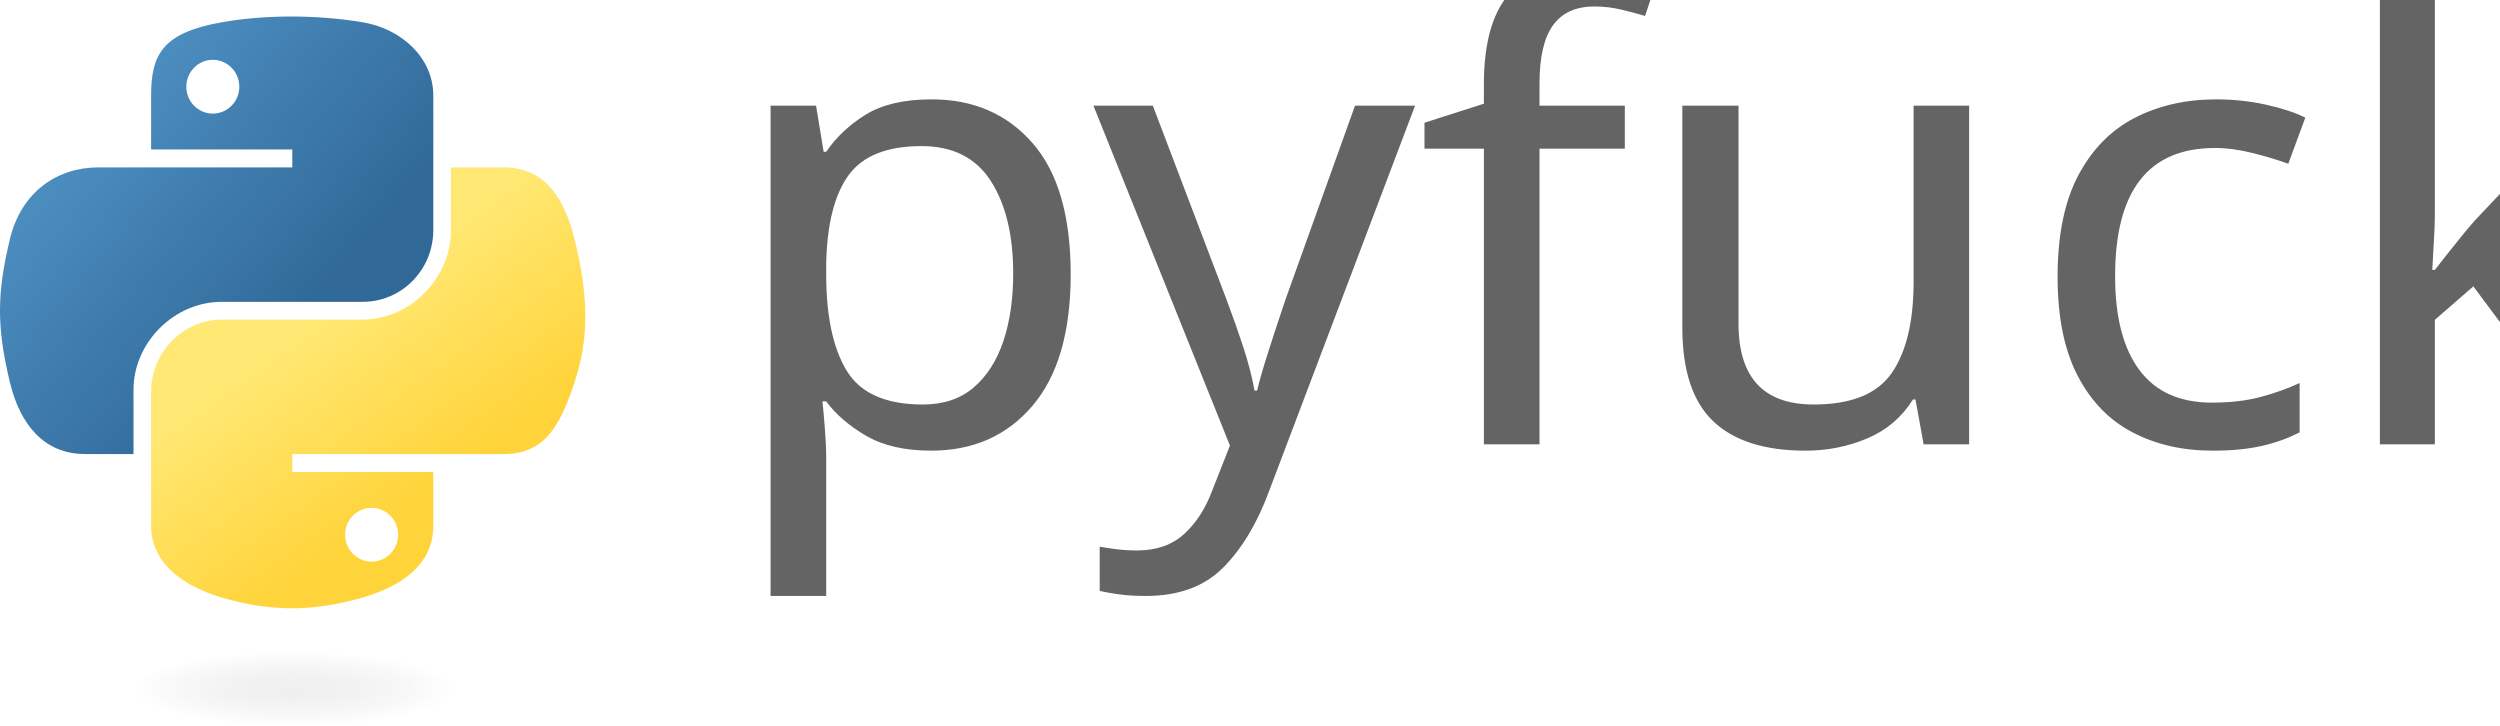
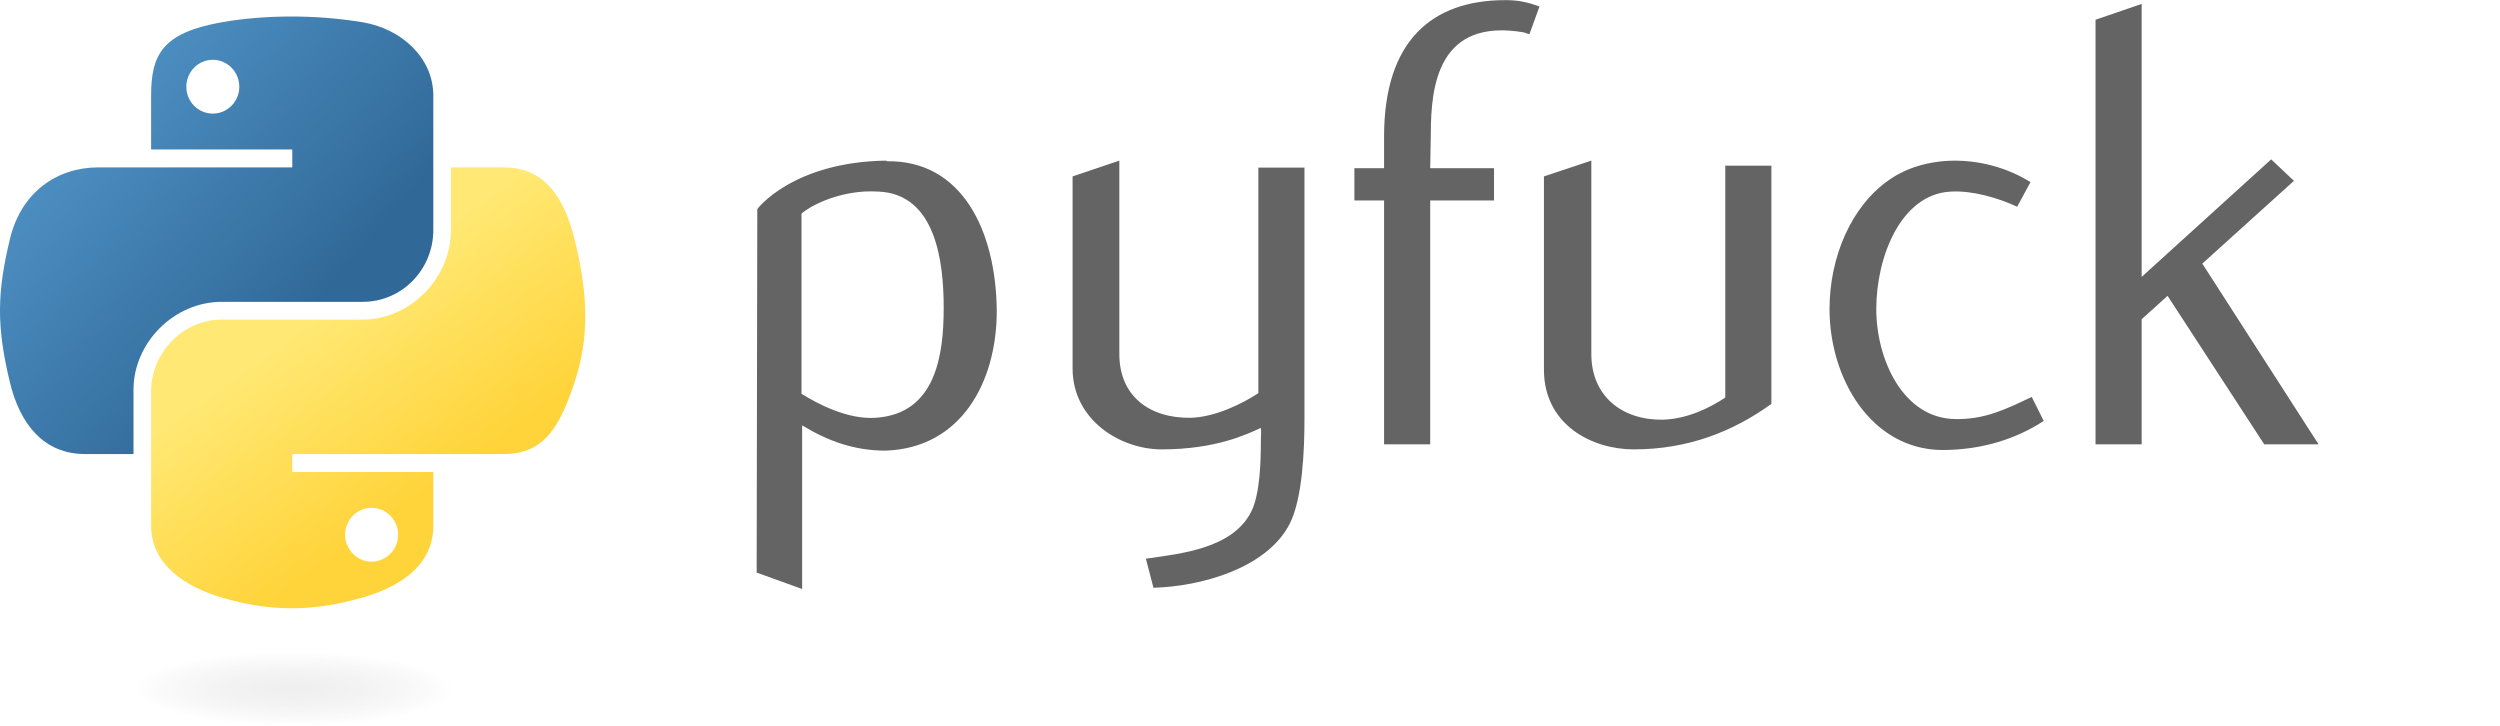
<svg xmlns="http://www.w3.org/2000/svg" xmlns:xlink="http://www.w3.org/1999/xlink" version="1.0" width="356.1pt" height="103.353pt" id="svg2">
  <defs id="defs4">
    <linearGradient id="linearGradient2795">
      <stop style="stop-color:#b8b8b8;stop-opacity:0.498" offset="0" id="stop2797" />
      <stop style="stop-color:#7f7f7f;stop-opacity:0" offset="1" id="stop2799" />
    </linearGradient>
    <linearGradient id="linearGradient2787">
      <stop style="stop-color:#7f7f7f;stop-opacity:0.5" offset="0" id="stop2789" />
      <stop style="stop-color:#7f7f7f;stop-opacity:0" offset="1" id="stop2791" />
    </linearGradient>
    <linearGradient id="linearGradient3676">
      <stop style="stop-color:#b2b2b2;stop-opacity:0.5" offset="0" id="stop3678" />
      <stop style="stop-color:#b3b3b3;stop-opacity:0" offset="1" id="stop3680" />
    </linearGradient>
    <linearGradient id="linearGradient3236">
      <stop style="stop-color:#f4f4f4;stop-opacity:1" offset="0" id="stop3244" />
      <stop style="stop-color:#ffffff;stop-opacity:1" offset="1" id="stop3240" />
    </linearGradient>
    <linearGradient id="linearGradient4671">
      <stop style="stop-color:#ffd43b;stop-opacity:1" offset="0" id="stop4673" />
      <stop style="stop-color:#ffe873;stop-opacity:1" offset="1" id="stop4675" />
    </linearGradient>
    <linearGradient id="linearGradient4689">
      <stop style="stop-color:#5a9fd4;stop-opacity:1" offset="0" id="stop4691" />
      <stop style="stop-color:#306998;stop-opacity:1" offset="1" id="stop4693" />
    </linearGradient>
    <linearGradient x1="224.24" y1="144.757" x2="-65.309" y2="144.757" id="linearGradient2987" xlink:href="#linearGradient4671" gradientUnits="userSpaceOnUse" gradientTransform="translate(100.2702,99.61116)" />
    <linearGradient x1="172.942" y1="77.476" x2="26.67" y2="76.313" id="linearGradient2990" xlink:href="#linearGradient4689" gradientUnits="userSpaceOnUse" gradientTransform="translate(100.2702,99.61116)" />
    <linearGradient x1="172.942" y1="77.476" x2="26.67" y2="76.313" id="linearGradient2587" xlink:href="#linearGradient4689" gradientUnits="userSpaceOnUse" gradientTransform="translate(100.2702,99.61116)" />
    <linearGradient x1="224.24" y1="144.757" x2="-65.309" y2="144.757" id="linearGradient2589" xlink:href="#linearGradient4671" gradientUnits="userSpaceOnUse" gradientTransform="translate(100.2702,99.61116)" />
    <linearGradient x1="172.942" y1="77.476" x2="26.67" y2="76.313" id="linearGradient2248" xlink:href="#linearGradient4689" gradientUnits="userSpaceOnUse" gradientTransform="translate(100.2702,99.61116)" />
    <linearGradient x1="224.24" y1="144.757" x2="-65.309" y2="144.757" id="linearGradient2250" xlink:href="#linearGradient4671" gradientUnits="userSpaceOnUse" gradientTransform="translate(100.2702,99.61116)" />
    <linearGradient x1="224.24" y1="144.757" x2="-65.309" y2="144.757" id="linearGradient2255" xlink:href="#linearGradient4671" gradientUnits="userSpaceOnUse" gradientTransform="matrix(0.562541,0,0,0.567972,-11.5974,-7.60954)" />
    <linearGradient x1="172.942" y1="76.176" x2="26.67" y2="76.313" id="linearGradient2258" xlink:href="#linearGradient4689" gradientUnits="userSpaceOnUse" gradientTransform="matrix(0.562541,0,0,0.567972,-11.5974,-7.60954)" />
    <radialGradient cx="61.519" cy="132.286" r="29.037" fx="61.519" fy="132.286" id="radialGradient2801" xlink:href="#linearGradient2795" gradientUnits="userSpaceOnUse" gradientTransform="matrix(1,0,0,0.177966,0,108.7434)" />
    <linearGradient x1="150.961" y1="192.352" x2="112.031" y2="137.273" id="linearGradient1475" xlink:href="#linearGradient4671" gradientUnits="userSpaceOnUse" gradientTransform="matrix(0.562541,0,0,0.567972,-9.399749,-5.305317)" />
    <linearGradient x1="26.649" y1="20.604" x2="135.665" y2="114.398" id="linearGradient1478" xlink:href="#linearGradient4689" gradientUnits="userSpaceOnUse" gradientTransform="matrix(0.562541,0,0,0.567972,-9.399749,-5.305317)" />
    <radialGradient cx="61.519" cy="132.286" r="29.037" fx="61.519" fy="132.286" id="radialGradient1480" xlink:href="#linearGradient2795" gradientUnits="userSpaceOnUse" gradientTransform="matrix(2.382716e-8,-0.296405,1.43676,4.683673e-7,-128.544,150.5202)" />
  </defs>
  <g id="g2303" transform="translate(-5.591371,-3.261633)">
    <path id="path1948" style="fill:url(#linearGradient1478);fill-opacity:1" d="m 60.51,6.398 c -4.584,0.021 -8.961,0.412 -12.812,1.094 C 36.351,9.496 34.291,13.692 34.291,21.429 v 10.219 h 26.812 v 3.406 h -26.812 -10.062 c -7.792,0 -14.616,4.684 -16.75,13.594 -2.462,10.213 -2.571,16.586 0,27.25 1.906,7.938 6.458,13.594 14.25,13.594 h 9.219 v -12.25 c 0,-8.85 7.657,-16.656 16.75,-16.656 h 26.781 c 7.455,0 13.406,-6.138 13.406,-13.625 v -25.531 c 0,-7.266 -6.13,-12.725 -13.406,-13.938 -4.606,-0.767 -9.385,-1.115 -13.969,-1.094 z m -14.5,8.219 c 2.77,0 5.031,2.299 5.031,5.125 -2e-6,2.816 -2.262,5.094 -5.031,5.094 -2.779,-1e-6 -5.031,-2.277 -5.031,-5.094 -1e-6,-2.826 2.252,-5.125 5.031,-5.125 z" />
    <path id="path1950" style="fill:url(#linearGradient1475);fill-opacity:1" d="m 91.229,35.054 v 11.906 c 0,9.231 -7.826,17 -16.75,17 h -26.781 c -7.336,0 -13.406,6.278 -13.406,13.625 v 25.531 c 0,7.266 6.319,11.54 13.406,13.625 8.487,2.496 16.626,2.947 26.781,0 6.75,-1.954 13.406,-5.888 13.406,-13.625 V 92.898 h -26.781 v -3.406 h 26.781 13.406 c 7.792,0 10.696,-5.435 13.406,-13.594 2.799,-8.399 2.68,-16.476 0,-27.25 -1.926,-7.757 -5.604,-13.594 -13.406,-13.594 z m -15.062,64.656 c 2.779,3e-6 5.031,2.277 5.031,5.094 -2e-6,2.826 -2.252,5.125 -5.031,5.125 -2.77,0 -5.031,-2.299 -5.031,-5.125 2e-6,-2.816 2.262,-5.094 5.031,-5.094 z" />
    <path id="path1894" style="opacity:0.444;fill:url(#radialGradient1480);fill-opacity:1;fill-rule:nonzero;stroke:none;stroke-width:20;stroke-miterlimit:4;stroke-dasharray:none;stroke-opacity:1" transform="matrix(0.73406,0,0,0.809524,16.24958,27.00935)" d="m 110.467,132.286 a 48.948,8.607 0 1 1 -97.897,0 48.948,8.607 0 1 1 97.897,0 z" />
  </g>
-   <text xml:space="preserve" style="font-size:120px;fill:#000000" x="136.144" y="84.386" id="text250">
-     <tspan id="tspan248" x="136.144" y="84.386" style="font-style:normal;font-variant:normal;font-weight:500;font-stretch:normal;font-size:120px;font-family:Flux;-inkscape-font-specification:'Flux Medium';fill:#646464;fill-opacity:1">pyfuck</tspan>
-   </text>
+   <path id="text250" style="font-size:120px;fill:#646464;fill-opacity:1" d="M 285.904 0.025 C 271.864 0.025 262.863 7.825 262.863 25.945 L 262.863 31.945 L 257.225 31.945 L 257.225 38.066 L 262.863 38.066 L 262.863 84.387 L 271.625 84.387 L 271.625 38.066 L 283.744 38.066 L 283.744 31.945 L 271.625 31.945 L 271.744 25.346 C 271.744 16.226 273.185 3.386 289.385 6.146 L 290.465 6.506 L 292.385 1.227 C 290.345 0.507 288.543 0.025 286.023 0.025 L 285.904 0.025 z M 406.744 0.746 L 397.984 3.746 L 397.984 84.387 L 406.744 84.387 L 406.744 60.627 L 411.664 56.186 L 430.023 84.387 L 440.344 84.387 L 418.264 50.066 L 435.664 34.346 L 431.344 30.266 L 406.744 52.586 L 406.744 0.746 z M 168.305 30.506 C 150.545 30.746 143.704 39.746 143.824 39.746 L 143.705 108.746 L 152.344 111.865 L 152.344 80.785 C 157.264 83.785 162.304 85.586 168.184 85.586 C 182.584 85.106 189.305 72.506 189.305 59.066 C 189.185 43.826 182.704 30.387 168.424 30.627 L 168.305 30.506 z M 212.584 30.506 L 203.705 33.506 L 203.705 69.986 C 203.705 79.706 212.705 85.346 220.625 85.346 C 230.945 85.346 236.825 82.466 239.465 81.266 C 239.585 82.586 239.465 82.227 239.465 83.547 C 239.465 87.387 239.345 93.986 237.545 97.346 C 233.945 104.186 224.345 105.145 217.625 106.105 L 219.064 111.627 C 227.944 111.387 240.423 108.027 244.863 99.627 C 247.383 94.827 247.744 85.587 247.744 79.467 L 247.744 31.826 L 238.984 31.826 L 238.984 74.666 C 236.104 76.586 230.825 79.226 226.145 79.346 C 218.345 79.466 212.584 75.267 212.584 67.227 L 212.584 30.506 z M 302.225 30.506 L 293.225 33.506 L 293.225 70.227 C 293.225 80.667 302.344 85.346 310.264 85.346 C 320.584 85.346 329.104 81.985 336.424 76.705 L 336.424 31.467 L 327.664 31.467 L 327.664 75.506 C 324.784 77.426 320.465 79.585 315.785 79.705 C 308.105 79.825 302.225 75.267 302.225 67.227 L 302.225 30.506 z M 371.885 30.521 C 367.145 30.416 362.525 31.585 358.865 34.105 C 351.545 39.145 347.465 48.865 347.465 58.705 C 347.465 71.905 355.384 85.347 368.824 85.467 C 376.504 85.467 382.985 83.305 388.145 79.945 L 385.865 75.387 C 381.065 77.667 376.984 79.706 371.344 79.586 C 361.384 79.466 356.344 68.185 356.344 58.705 C 356.344 48.745 361.024 36.867 370.504 36.387 C 374.584 36.147 379.504 37.586 383.104 39.266 L 385.625 34.586 C 381.485 32.006 376.625 30.626 371.885 30.521 z M 165.486 36.342 C 165.939 36.342 166.398 36.357 166.863 36.387 C 177.783 36.867 179.225 49.827 179.225 58.467 C 179.225 67.347 177.784 78.626 166.264 79.346 C 160.864 79.706 155.105 76.585 152.225 74.785 L 152.225 40.586 C 153.35 39.461 158.692 36.333 165.486 36.342 z " />
</svg>
